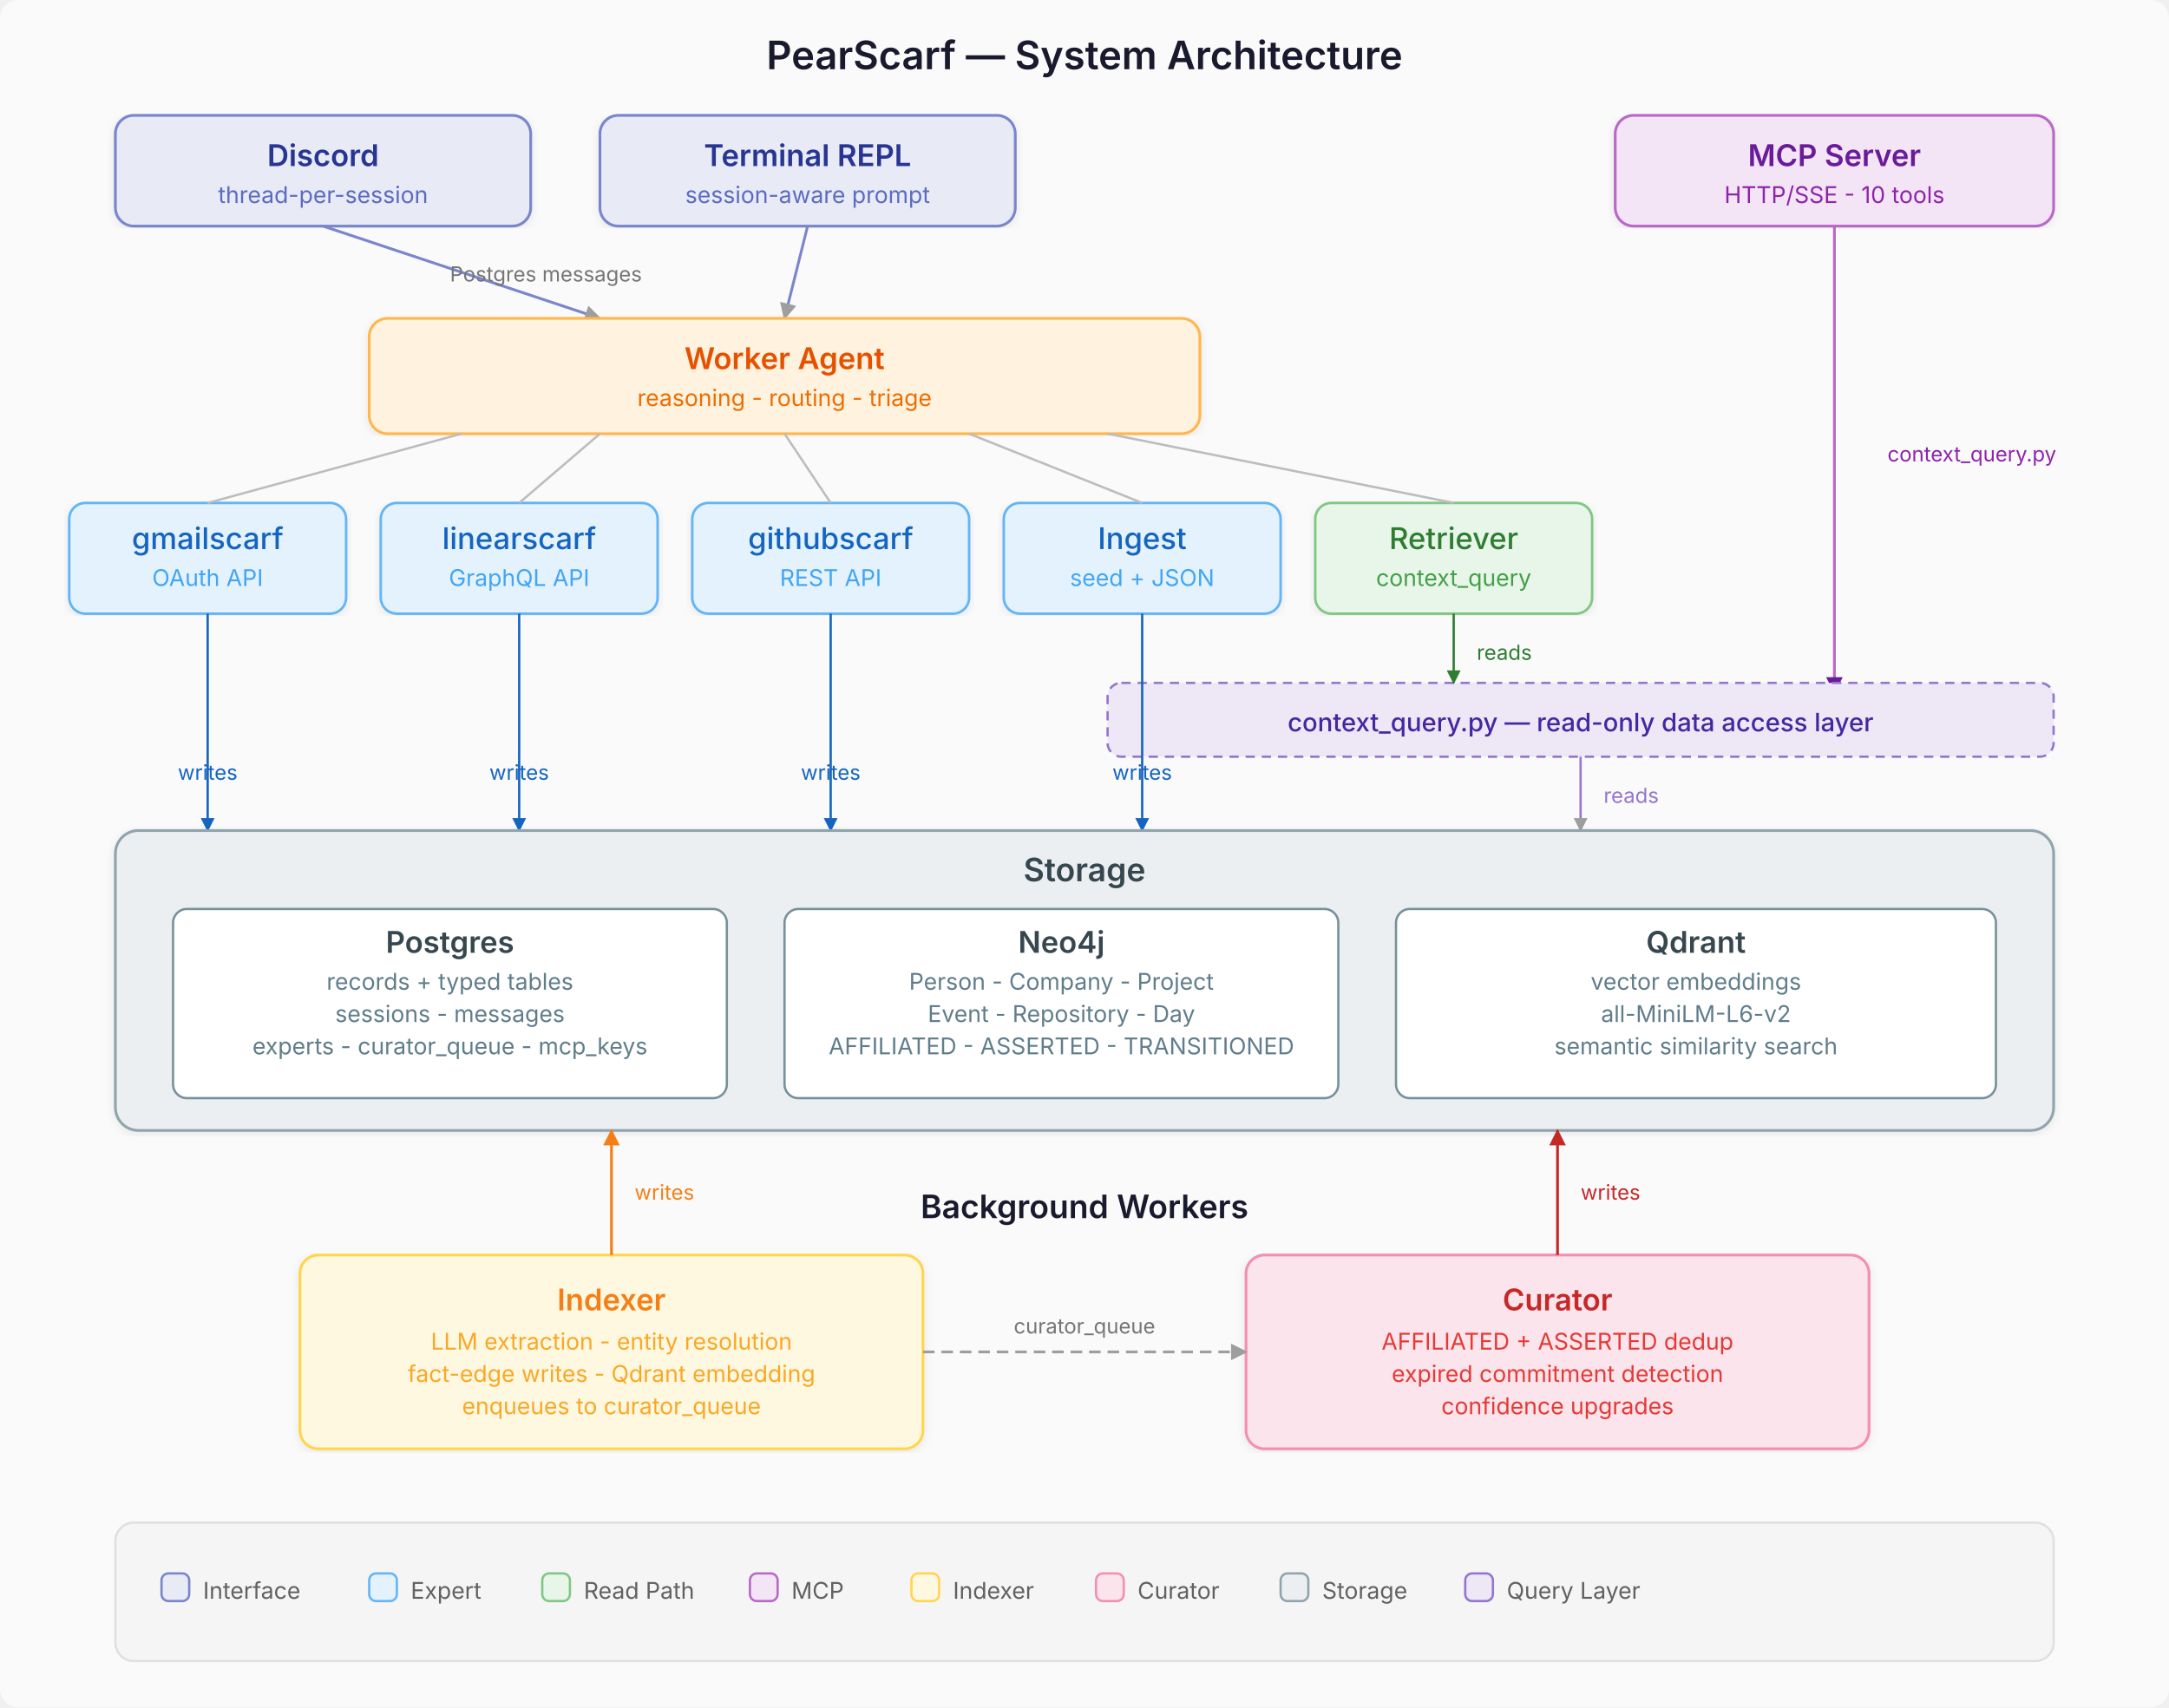
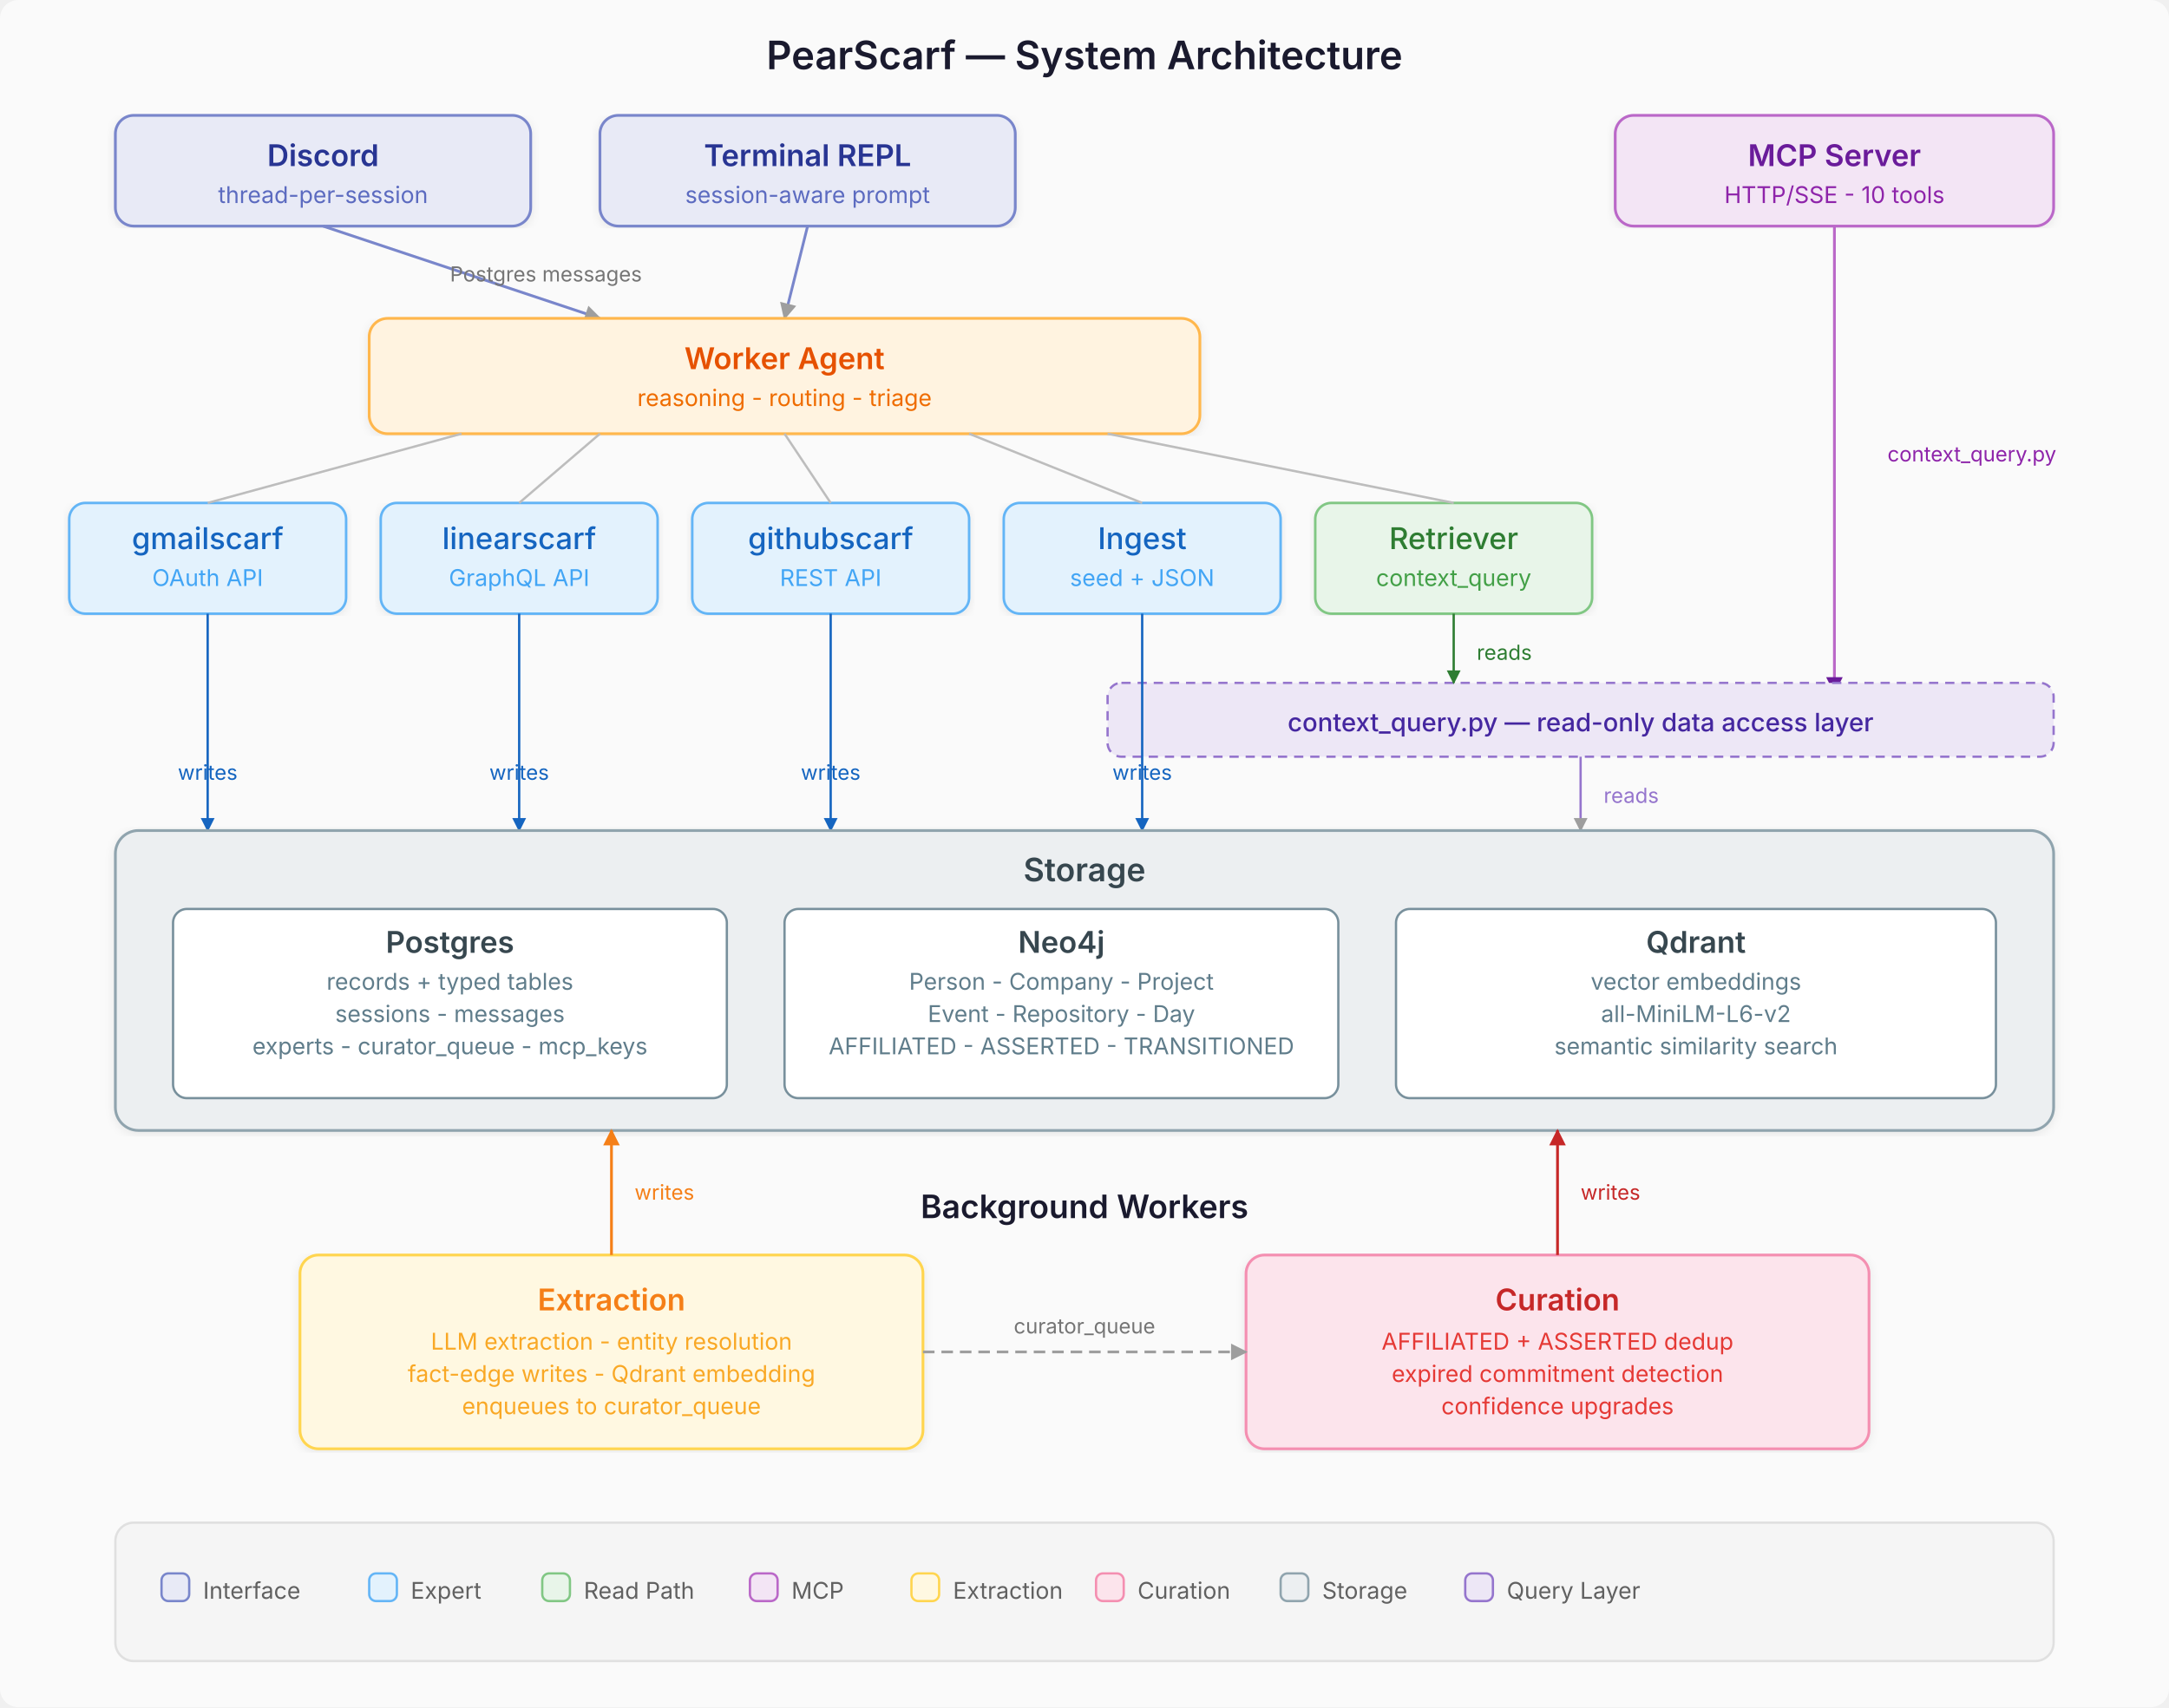
<svg xmlns="http://www.w3.org/2000/svg" viewBox="0 0 940 740" font-family="Inter, -apple-system, system-ui, sans-serif" font-size="13">
  <defs>
    <filter id="shadow" x="-2%" y="-2%" width="104%" height="104%">
      <feDropShadow dx="0" dy="1" stdDeviation="2" flood-opacity="0.08" />
    </filter>
    <marker id="aGray" viewBox="0 0 10 10" refX="9" refY="5" markerWidth="6" markerHeight="6" orient="auto-start-reverse">
      <path d="M 0 0 L 10 5 L 0 10 z" fill="#9e9e9e" />
    </marker>
    <marker id="aOrange" viewBox="0 0 10 10" refX="9" refY="5" markerWidth="6" markerHeight="6" orient="auto-start-reverse">
      <path d="M 0 0 L 10 5 L 0 10 z" fill="#f57f17" />
    </marker>
    <marker id="aRed" viewBox="0 0 10 10" refX="9" refY="5" markerWidth="6" markerHeight="6" orient="auto-start-reverse">
      <path d="M 0 0 L 10 5 L 0 10 z" fill="#c62828" />
    </marker>
    <marker id="aBlue" viewBox="0 0 10 10" refX="9" refY="5" markerWidth="6" markerHeight="6" orient="auto-start-reverse">
      <path d="M 0 0 L 10 5 L 0 10 z" fill="#1565c0" />
    </marker>
    <marker id="aPurple" viewBox="0 0 10 10" refX="9" refY="5" markerWidth="6" markerHeight="6" orient="auto-start-reverse">
      <path d="M 0 0 L 10 5 L 0 10 z" fill="#6a1b9a" />
    </marker>
    <marker id="aGreen" viewBox="0 0 10 10" refX="9" refY="5" markerWidth="6" markerHeight="6" orient="auto-start-reverse">
      <path d="M 0 0 L 10 5 L 0 10 z" fill="#2e7d32" />
    </marker>
  </defs>
  <rect width="940" height="740" fill="#fafafa" rx="8" />
  <text x="470" y="30" text-anchor="middle" font-size="17" font-weight="600" fill="#1a1a2e">PearScarf — System Architecture</text>
  <rect x="50" y="50" width="180" height="48" rx="8" fill="#e8eaf6" stroke="#7986cb" stroke-width="1.2" filter="url(#shadow)" />
  <text x="140" y="72" text-anchor="middle" font-weight="600" fill="#283593">Discord</text>
  <text x="140" y="88" text-anchor="middle" font-size="10" fill="#5c6bc0">thread-per-session</text>
  <rect x="260" y="50" width="180" height="48" rx="8" fill="#e8eaf6" stroke="#7986cb" stroke-width="1.2" filter="url(#shadow)" />
  <text x="350" y="72" text-anchor="middle" font-weight="600" fill="#283593">Terminal REPL</text>
  <text x="350" y="88" text-anchor="middle" font-size="10" fill="#5c6bc0">session-aware prompt</text>
  <rect x="700" y="50" width="190" height="48" rx="8" fill="#f3e5f5" stroke="#ba68c8" stroke-width="1.2" filter="url(#shadow)" />
  <text x="795" y="72" text-anchor="middle" font-weight="600" fill="#6a1b9a">MCP Server</text>
  <text x="795" y="88" text-anchor="middle" font-size="10" fill="#8e24aa">HTTP/SSE - 10 tools</text>
  <line x1="140" y1="98" x2="260" y2="138" stroke="#7986cb" stroke-width="1.2" marker-end="url(#aGray)" />
  <line x1="350" y1="98" x2="340" y2="138" stroke="#7986cb" stroke-width="1.2" marker-end="url(#aGray)" />
  <text x="195" y="122" font-size="9" fill="#757575">Postgres messages</text>
  <line x1="795" y1="98" x2="795" y2="300" stroke="#ba68c8" stroke-width="1.2" marker-end="url(#aPurple)" />
  <text x="818" y="200" font-size="9" fill="#8e24aa">context_query.py</text>
  <rect x="160" y="138" width="360" height="50" rx="8" fill="#fff3e0" stroke="#ffb74d" stroke-width="1.2" filter="url(#shadow)" />
  <text x="340" y="160" text-anchor="middle" font-weight="600" fill="#e65100">Worker Agent</text>
  <text x="340" y="176" text-anchor="middle" font-size="10" fill="#ef6c00">reasoning - routing - triage</text>
  <rect x="30" y="218" width="120" height="48" rx="7" fill="#e3f2fd" stroke="#64b5f6" stroke-width="1.1" filter="url(#shadow)" />
  <text x="90" y="238" text-anchor="middle" font-weight="500" fill="#1565c0">gmailscarf</text>
  <text x="90" y="254" text-anchor="middle" font-size="10" fill="#42a5f5">OAuth API</text>
  <rect x="165" y="218" width="120" height="48" rx="7" fill="#e3f2fd" stroke="#64b5f6" stroke-width="1.1" filter="url(#shadow)" />
  <text x="225" y="238" text-anchor="middle" font-weight="500" fill="#1565c0">linearscarf</text>
  <text x="225" y="254" text-anchor="middle" font-size="10" fill="#42a5f5">GraphQL API</text>
  <rect x="300" y="218" width="120" height="48" rx="7" fill="#e3f2fd" stroke="#64b5f6" stroke-width="1.1" filter="url(#shadow)" />
  <text x="360" y="238" text-anchor="middle" font-weight="500" fill="#1565c0">githubscarf</text>
  <text x="360" y="254" text-anchor="middle" font-size="10" fill="#42a5f5">REST API</text>
  <rect x="435" y="218" width="120" height="48" rx="7" fill="#e3f2fd" stroke="#64b5f6" stroke-width="1.1" filter="url(#shadow)" />
  <text x="495" y="238" text-anchor="middle" font-weight="500" fill="#1565c0">Ingest</text>
  <text x="495" y="254" text-anchor="middle" font-size="10" fill="#42a5f5">seed + JSON</text>
  <rect x="570" y="218" width="120" height="48" rx="7" fill="#e8f5e9" stroke="#81c784" stroke-width="1.1" filter="url(#shadow)" />
  <text x="630" y="238" text-anchor="middle" font-weight="500" fill="#2e7d32">Retriever</text>
  <text x="630" y="254" text-anchor="middle" font-size="10" fill="#43a047">context_query</text>
  <line x1="200" y1="188" x2="90" y2="218" stroke="#bdbdbd" stroke-width="1" />
  <line x1="260" y1="188" x2="225" y2="218" stroke="#bdbdbd" stroke-width="1" />
  <line x1="340" y1="188" x2="360" y2="218" stroke="#bdbdbd" stroke-width="1" />
  <line x1="420" y1="188" x2="495" y2="218" stroke="#bdbdbd" stroke-width="1" />
  <line x1="480" y1="188" x2="630" y2="218" stroke="#bdbdbd" stroke-width="1" />
  <rect x="480" y="296" width="410" height="32" rx="6" fill="#ede7f6" stroke="#9575cd" stroke-width="1" stroke-dasharray="4,3" />
  <text x="685" y="317" text-anchor="middle" font-size="11" font-weight="500" fill="#4527a0">context_query.py — read-only data access layer</text>
  <line x1="90" y1="266" x2="90" y2="360" stroke="#1565c0" stroke-width="1" marker-end="url(#aBlue)" />
  <line x1="225" y1="266" x2="225" y2="360" stroke="#1565c0" stroke-width="1" marker-end="url(#aBlue)" />
  <line x1="360" y1="266" x2="360" y2="360" stroke="#1565c0" stroke-width="1" marker-end="url(#aBlue)" />
  <line x1="495" y1="266" x2="495" y2="360" stroke="#1565c0" stroke-width="1" marker-end="url(#aBlue)" />
  <text x="90" y="338" text-anchor="middle" font-size="9" fill="#1565c0">writes</text>
  <text x="225" y="338" text-anchor="middle" font-size="9" fill="#1565c0">writes</text>
  <text x="360" y="338" text-anchor="middle" font-size="9" fill="#1565c0">writes</text>
  <text x="495" y="338" text-anchor="middle" font-size="9" fill="#1565c0">writes</text>
  <line x1="630" y1="266" x2="630" y2="296" stroke="#2e7d32" stroke-width="1" marker-end="url(#aGreen)" />
  <text x="640" y="286" font-size="9" fill="#2e7d32">reads</text>
  <line x1="685" y1="328" x2="685" y2="360" stroke="#9575cd" stroke-width="1" marker-end="url(#aGray)" />
  <text x="695" y="348" font-size="9" fill="#9575cd">reads</text>
  <rect x="50" y="360" width="840" height="130" rx="10" fill="#eceff1" stroke="#90a4ae" stroke-width="1.2" filter="url(#shadow)" />
  <text x="470" y="382" text-anchor="middle" font-weight="600" font-size="14" fill="#37474f">Storage</text>
  <rect x="75" y="394" width="240" height="82" rx="6" fill="#fff" stroke="#78909c" stroke-width="1" />
  <text x="195" y="413" text-anchor="middle" font-weight="600" fill="#37474f">Postgres</text>
  <text x="195" y="429" text-anchor="middle" font-size="10" fill="#607d8b">records + typed tables</text>
  <text x="195" y="443" text-anchor="middle" font-size="10" fill="#607d8b">sessions - messages</text>
  <text x="195" y="457" text-anchor="middle" font-size="10" fill="#607d8b">experts - curator_queue - mcp_keys</text>
  <rect x="340" y="394" width="240" height="82" rx="6" fill="#fff" stroke="#78909c" stroke-width="1" />
  <text x="460" y="413" text-anchor="middle" font-weight="600" fill="#37474f">Neo4j</text>
  <text x="460" y="429" text-anchor="middle" font-size="10" fill="#607d8b">Person - Company - Project</text>
  <text x="460" y="443" text-anchor="middle" font-size="10" fill="#607d8b">Event - Repository - Day</text>
  <text x="460" y="457" text-anchor="middle" font-size="10" fill="#607d8b">AFFILIATED - ASSERTED - TRANSITIONED</text>
  <rect x="605" y="394" width="260" height="82" rx="6" fill="#fff" stroke="#78909c" stroke-width="1" />
  <text x="735" y="413" text-anchor="middle" font-weight="600" fill="#37474f">Qdrant</text>
  <text x="735" y="429" text-anchor="middle" font-size="10" fill="#607d8b">vector embeddings</text>
  <text x="735" y="443" text-anchor="middle" font-size="10" fill="#607d8b">all-MiniLM-L6-v2</text>
  <text x="735" y="457" text-anchor="middle" font-size="10" fill="#607d8b">semantic similarity search</text>
  <text x="470" y="528" text-anchor="middle" font-size="14" font-weight="600" fill="#1a1a2e">Background Workers</text>
  <rect x="130" y="544" width="270" height="84" rx="8" fill="#fff8e1" stroke="#ffd54f" stroke-width="1.2" filter="url(#shadow)" />
-   <text x="265" y="568" text-anchor="middle" font-weight="600" fill="#f57f17">Indexer</text>
+   <text x="265" y="568" text-anchor="middle" font-weight="600" fill="#f57f17">Extraction</text>
  <text x="265" y="585" text-anchor="middle" font-size="10" fill="#f9a825">LLM extraction - entity resolution</text>
  <text x="265" y="599" text-anchor="middle" font-size="10" fill="#f9a825">fact-edge writes - Qdrant embedding</text>
  <text x="265" y="613" text-anchor="middle" font-size="10" fill="#f9a825">enqueues to curator_queue</text>
  <rect x="540" y="544" width="270" height="84" rx="8" fill="#fce4ec" stroke="#f48fb1" stroke-width="1.2" filter="url(#shadow)" />
-   <text x="675" y="568" text-anchor="middle" font-weight="600" fill="#c62828">Curator</text>
+   <text x="675" y="568" text-anchor="middle" font-weight="600" fill="#c62828">Curation</text>
  <text x="675" y="585" text-anchor="middle" font-size="10" fill="#e53935">AFFILIATED + ASSERTED dedup</text>
  <text x="675" y="599" text-anchor="middle" font-size="10" fill="#e53935">expired commitment detection</text>
  <text x="675" y="613" text-anchor="middle" font-size="10" fill="#e53935">confidence upgrades</text>
  <line x1="265" y1="544" x2="265" y2="490" stroke="#f57f17" stroke-width="1.2" marker-end="url(#aOrange)" />
  <text x="275" y="520" font-size="9" fill="#f57f17">writes</text>
  <line x1="675" y1="544" x2="675" y2="490" stroke="#c62828" stroke-width="1.2" marker-end="url(#aRed)" />
  <text x="685" y="520" font-size="9" fill="#c62828">writes</text>
  <line x1="400" y1="586" x2="540" y2="586" stroke="#9e9e9e" stroke-width="1.2" stroke-dasharray="5,3" marker-end="url(#aGray)" />
  <text x="470" y="578" text-anchor="middle" font-size="9" fill="#757575">curator_queue</text>
  <rect x="50" y="660" width="840" height="60" rx="8" fill="#f5f5f5" stroke="#e0e0e0" stroke-width="1" />
  <rect x="70" y="682" width="12" height="12" rx="3" fill="#e8eaf6" stroke="#7986cb" />
  <text x="88" y="693" font-size="10" fill="#616161">Interface</text>
  <rect x="160" y="682" width="12" height="12" rx="3" fill="#e3f2fd" stroke="#64b5f6" />
  <text x="178" y="693" font-size="10" fill="#616161">Expert</text>
  <rect x="235" y="682" width="12" height="12" rx="3" fill="#e8f5e9" stroke="#81c784" />
  <text x="253" y="693" font-size="10" fill="#616161">Read Path</text>
  <rect x="325" y="682" width="12" height="12" rx="3" fill="#f3e5f5" stroke="#ba68c8" />
  <text x="343" y="693" font-size="10" fill="#616161">MCP</text>
  <rect x="395" y="682" width="12" height="12" rx="3" fill="#fff8e1" stroke="#ffd54f" />
-   <text x="413" y="693" font-size="10" fill="#616161">Indexer</text>
+   <text x="413" y="693" font-size="10" fill="#616161">Extraction</text>
  <rect x="475" y="682" width="12" height="12" rx="3" fill="#fce4ec" stroke="#f48fb1" />
-   <text x="493" y="693" font-size="10" fill="#616161">Curator</text>
+   <text x="493" y="693" font-size="10" fill="#616161">Curation</text>
  <rect x="555" y="682" width="12" height="12" rx="3" fill="#eceff1" stroke="#90a4ae" />
  <text x="573" y="693" font-size="10" fill="#616161">Storage</text>
  <rect x="635" y="682" width="12" height="12" rx="3" fill="#ede7f6" stroke="#9575cd" />
  <text x="653" y="693" font-size="10" fill="#616161">Query Layer</text>
</svg>
